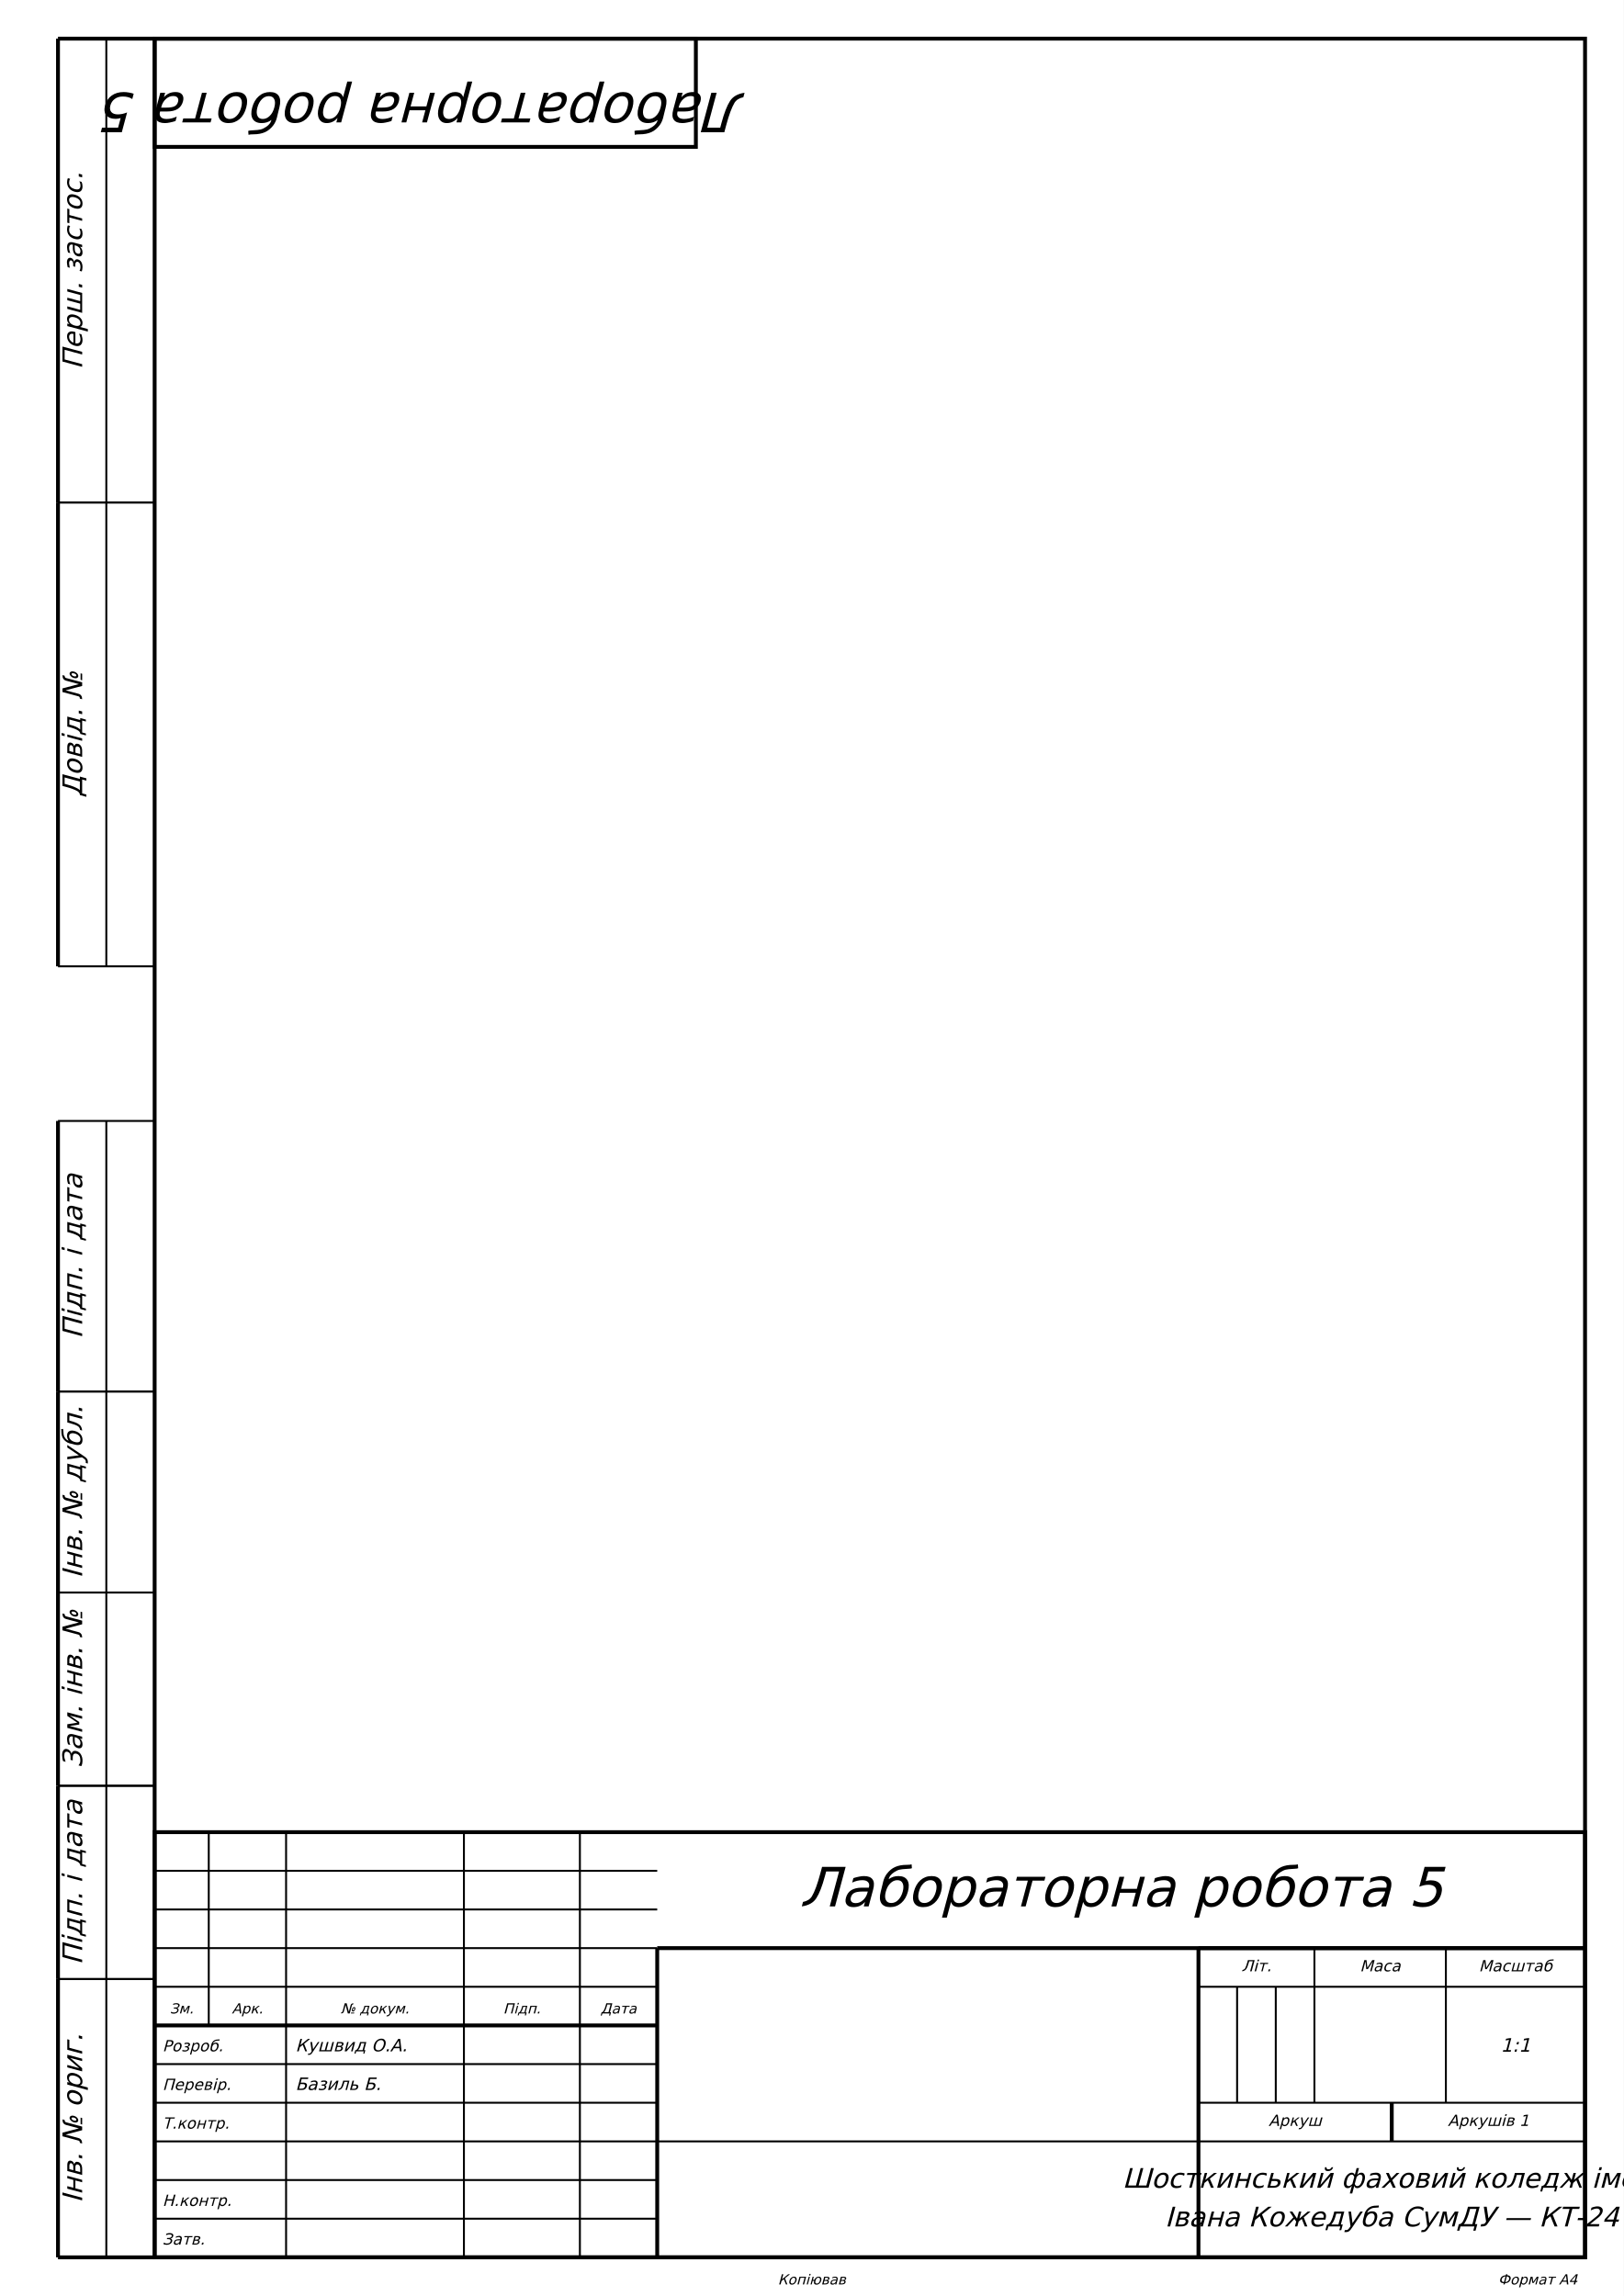
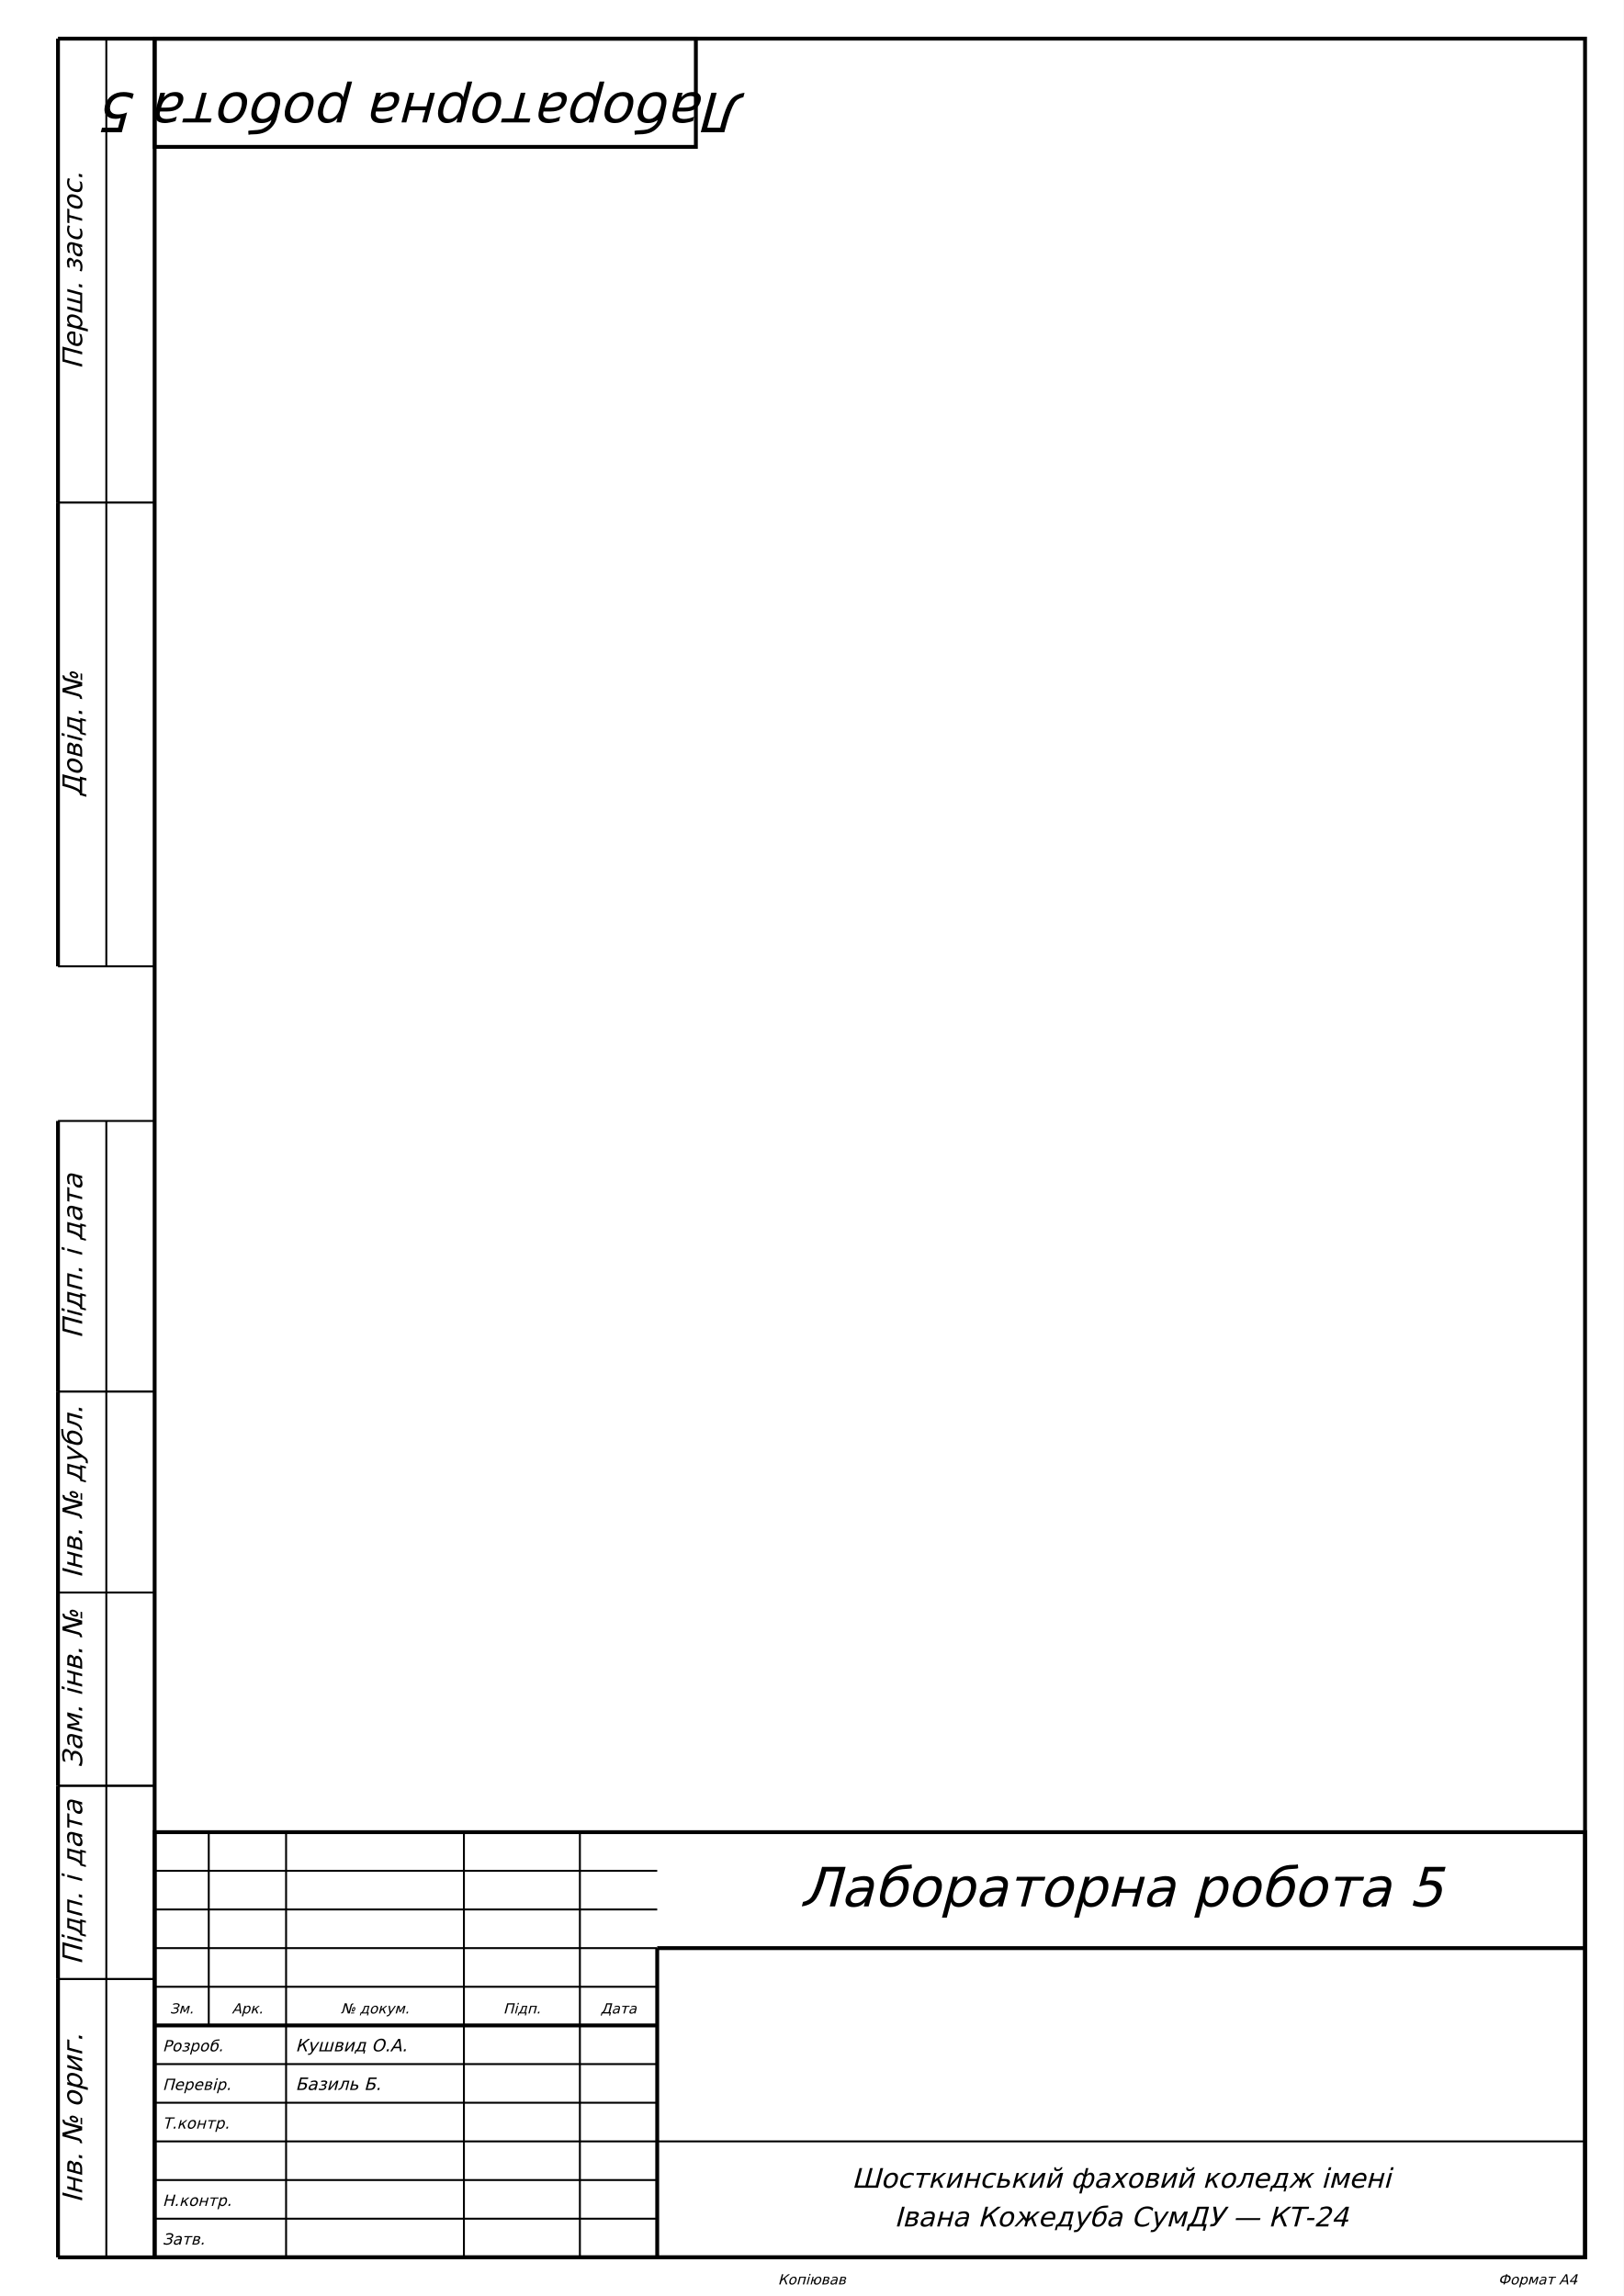
<svg xmlns="http://www.w3.org/2000/svg" width="210mm" height="297mm" viewBox="0 0 210 297">
  <rect width="210" height="297" fill="white" />
  <g transform="translate(0 0) scale(1)">
    <rect x="20" y="5" width="185" height="287" fill="none" stroke="#000000" stroke-width="0.5" />
    <line x1="7.5" y1="5" x2="20" y2="5" stroke="#000000" stroke-width="0.5" fill="none" />
    <line x1="7.5" y1="65" x2="20" y2="65" stroke="#000000" stroke-width="0.25" fill="none" />
    <line x1="7.5" y1="5" x2="7.5" y2="65" stroke="#000000" stroke-width="0.5" fill="none" />
    <line x1="13.75" y1="5" x2="13.75" y2="65" stroke="#000000" stroke-width="0.25" fill="none" />
    <text x="10.625" y="35" font-family="'GOST type B','ISO 3098','DejaVu Sans',Arial,sans-serif" font-size="3.5" fill="#000000" text-anchor="middle" transform="translate(10.625 35) rotate(-90) skewX(-15) translate(-10.625 -35)">Перш. застос.</text>
    <line x1="7.5" y1="65" x2="20" y2="65" stroke="#000000" stroke-width="0.25" fill="none" />
    <line x1="7.5" y1="125" x2="20" y2="125" stroke="#000000" stroke-width="0.25" fill="none" />
    <line x1="7.5" y1="65" x2="7.5" y2="125" stroke="#000000" stroke-width="0.5" fill="none" />
    <line x1="13.75" y1="65" x2="13.75" y2="125" stroke="#000000" stroke-width="0.25" fill="none" />
    <text x="10.625" y="95" font-family="'GOST type B','ISO 3098','DejaVu Sans',Arial,sans-serif" font-size="3.5" fill="#000000" text-anchor="middle" transform="translate(10.625 95) rotate(-90) skewX(-15) translate(-10.625 -95)">Довід. №</text>
    <line x1="7.5" y1="145" x2="20" y2="145" stroke="#000000" stroke-width="0.25" fill="none" />
    <line x1="7.5" y1="180" x2="20" y2="180" stroke="#000000" stroke-width="0.25" fill="none" />
    <line x1="7.5" y1="145" x2="7.5" y2="180" stroke="#000000" stroke-width="0.5" fill="none" />
    <line x1="13.75" y1="145" x2="13.75" y2="180" stroke="#000000" stroke-width="0.25" fill="none" />
    <text x="10.625" y="162.5" font-family="'GOST type B','ISO 3098','DejaVu Sans',Arial,sans-serif" font-size="3.5" fill="#000000" text-anchor="middle" transform="translate(10.625 162.5) rotate(-90) skewX(-15) translate(-10.625 -162.5)">Підп. і дата</text>
    <line x1="7.5" y1="180" x2="20" y2="180" stroke="#000000" stroke-width="0.25" fill="none" />
    <line x1="7.5" y1="206" x2="20" y2="206" stroke="#000000" stroke-width="0.25" fill="none" />
    <line x1="7.5" y1="180" x2="7.5" y2="206" stroke="#000000" stroke-width="0.5" fill="none" />
    <line x1="13.75" y1="180" x2="13.75" y2="206" stroke="#000000" stroke-width="0.25" fill="none" />
    <text x="10.625" y="193" font-family="'GOST type B','ISO 3098','DejaVu Sans',Arial,sans-serif" font-size="3.5" fill="#000000" text-anchor="middle" transform="translate(10.625 193) rotate(-90) skewX(-15) translate(-10.625 -193)">Інв. № дубл.</text>
    <line x1="7.5" y1="206" x2="20" y2="206" stroke="#000000" stroke-width="0.25" fill="none" />
    <line x1="7.5" y1="231" x2="20" y2="231" stroke="#000000" stroke-width="0.25" fill="none" />
    <line x1="7.5" y1="206" x2="7.5" y2="231" stroke="#000000" stroke-width="0.5" fill="none" />
    <line x1="13.75" y1="206" x2="13.75" y2="231" stroke="#000000" stroke-width="0.25" fill="none" />
    <text x="10.625" y="218.5" font-family="'GOST type B','ISO 3098','DejaVu Sans',Arial,sans-serif" font-size="3.5" fill="#000000" text-anchor="middle" transform="translate(10.625 218.5) rotate(-90) skewX(-15) translate(-10.625 -218.5)">Зам. інв. №</text>
    <line x1="7.5" y1="231" x2="20" y2="231" stroke="#000000" stroke-width="0.25" fill="none" />
    <line x1="7.5" y1="256" x2="20" y2="256" stroke="#000000" stroke-width="0.25" fill="none" />
    <line x1="7.5" y1="231" x2="7.5" y2="256" stroke="#000000" stroke-width="0.5" fill="none" />
    <line x1="13.75" y1="231" x2="13.75" y2="256" stroke="#000000" stroke-width="0.25" fill="none" />
    <text x="10.625" y="243.5" font-family="'GOST type B','ISO 3098','DejaVu Sans',Arial,sans-serif" font-size="3.5" fill="#000000" text-anchor="middle" transform="translate(10.625 243.5) rotate(-90) skewX(-15) translate(-10.625 -243.5)">Підп. і дата</text>
    <line x1="7.5" y1="256" x2="20" y2="256" stroke="#000000" stroke-width="0.25" fill="none" />
    <line x1="7.5" y1="292" x2="20" y2="292" stroke="#000000" stroke-width="0.5" fill="none" />
    <line x1="7.5" y1="256" x2="7.5" y2="292" stroke="#000000" stroke-width="0.5" fill="none" />
    <line x1="13.75" y1="256" x2="13.75" y2="292" stroke="#000000" stroke-width="0.25" fill="none" />
    <text x="10.625" y="274" font-family="'GOST type B','ISO 3098','DejaVu Sans',Arial,sans-serif" font-size="3.5" fill="#000000" text-anchor="middle" transform="translate(10.625 274) rotate(-90) skewX(-15) translate(-10.625 -274)">Інв. № ориг.</text>
    <rect x="20" y="5" width="70" height="14" fill="none" stroke="#000000" stroke-width="0.5" />
    <text textLength="65" lengthAdjust="spacingAndGlyphs" x="55" y="12" font-family="'GOST type B','ISO 3098','DejaVu Sans',Arial,sans-serif" font-size="7" fill="#000000" text-anchor="middle" transform="translate(55 12) rotate(180) skewX(-15) translate(-55 -12)">Лабораторна робота 5</text>
    <rect x="20" y="237" width="185" height="55" fill="none" stroke="#000000" stroke-width="0.5" />
    <line x1="27" y1="237" x2="27" y2="262" stroke="#000000" stroke-width="0.25" fill="none" />
    <line x1="37" y1="237" x2="37" y2="262" stroke="#000000" stroke-width="0.25" fill="none" />
    <line x1="60" y1="237" x2="60" y2="262" stroke="#000000" stroke-width="0.25" fill="none" />
    <line x1="75" y1="237" x2="75" y2="262" stroke="#000000" stroke-width="0.25" fill="none" />
    <line x1="85" y1="252" x2="85" y2="292" stroke="#000000" stroke-width="0.5" fill="none" />
    <line x1="20" y1="242" x2="85" y2="242" stroke="#000000" stroke-width="0.25" fill="none" />
    <line x1="20" y1="247" x2="85" y2="247" stroke="#000000" stroke-width="0.25" fill="none" />
    <line x1="20" y1="252" x2="85" y2="252" stroke="#000000" stroke-width="0.25" fill="none" />
    <line x1="20" y1="257" x2="85" y2="257" stroke="#000000" stroke-width="0.25" fill="none" />
    <line x1="20" y1="262" x2="85" y2="262" stroke="#000000" stroke-width="0.5" fill="none" />
    <text x="23.5" y="260.45" font-family="'GOST type B','ISO 3098','DejaVu Sans',Arial,sans-serif" font-size="1.8" fill="#000000" text-anchor="middle" transform="translate(23.5 260.45) skewX(-15) translate(-23.5 -260.45)">Зм.</text>
    <text x="32" y="260.45" font-family="'GOST type B','ISO 3098','DejaVu Sans',Arial,sans-serif" font-size="1.8" fill="#000000" text-anchor="middle" transform="translate(32 260.45) skewX(-15) translate(-32 -260.45)">Арк.</text>
    <text x="48.5" y="260.45" font-family="'GOST type B','ISO 3098','DejaVu Sans',Arial,sans-serif" font-size="1.8" fill="#000000" text-anchor="middle" transform="translate(48.5 260.45) skewX(-15) translate(-48.5 -260.45)">№ докум.</text>
    <text x="67.5" y="260.45" font-family="'GOST type B','ISO 3098','DejaVu Sans',Arial,sans-serif" font-size="1.8" fill="#000000" text-anchor="middle" transform="translate(67.5 260.45) skewX(-15) translate(-67.5 -260.45)">Підп.</text>
    <text x="80" y="260.45" font-family="'GOST type B','ISO 3098','DejaVu Sans',Arial,sans-serif" font-size="1.8" fill="#000000" text-anchor="middle" transform="translate(80 260.45) skewX(-15) translate(-80 -260.45)">Дата</text>
    <line x1="37" y1="262" x2="37" y2="292" stroke="#000000" stroke-width="0.25" fill="none" />
    <line x1="60" y1="262" x2="60" y2="292" stroke="#000000" stroke-width="0.25" fill="none" />
    <line x1="75" y1="262" x2="75" y2="292" stroke="#000000" stroke-width="0.25" fill="none" />
    <line x1="20" y1="267" x2="85" y2="267" stroke="#000000" stroke-width="0.25" fill="none" />
    <line x1="20" y1="272" x2="85" y2="272" stroke="#000000" stroke-width="0.25" fill="none" />
    <line x1="20" y1="277" x2="85" y2="277" stroke="#000000" stroke-width="0.25" fill="none" />
    <line x1="20" y1="282" x2="85" y2="282" stroke="#000000" stroke-width="0.25" fill="none" />
    <line x1="20" y1="287" x2="85" y2="287" stroke="#000000" stroke-width="0.25" fill="none" />
    <line x1="20" y1="292" x2="85" y2="292" stroke="#000000" stroke-width="0.25" fill="none" />
    <text x="21" y="265.35" font-family="'GOST type B','ISO 3098','DejaVu Sans',Arial,sans-serif" font-size="2" fill="#000000" text-anchor="start" transform="translate(21 265.35) skewX(-15) translate(-21 -265.35)">Розроб.</text>
    <text x="38.2" y="265.35" font-family="'GOST type B','ISO 3098','DejaVu Sans',Arial,sans-serif" font-size="2.2" fill="#000000" text-anchor="start" transform="translate(38.2 265.35) skewX(-15) translate(-38.2 -265.35)">Кушвид О.А.</text>
    <text x="21" y="270.35" font-family="'GOST type B','ISO 3098','DejaVu Sans',Arial,sans-serif" font-size="2" fill="#000000" text-anchor="start" transform="translate(21 270.35) skewX(-15) translate(-21 -270.35)">Перевір.</text>
    <text x="38.2" y="270.35" font-family="'GOST type B','ISO 3098','DejaVu Sans',Arial,sans-serif" font-size="2.2" fill="#000000" text-anchor="start" transform="translate(38.2 270.35) skewX(-15) translate(-38.2 -270.35)">Базиль Б.</text>
    <text x="21" y="275.35" font-family="'GOST type B','ISO 3098','DejaVu Sans',Arial,sans-serif" font-size="2" fill="#000000" text-anchor="start" transform="translate(21 275.35) skewX(-15) translate(-21 -275.35)">Т.контр.</text>
    <text x="21" y="285.35" font-family="'GOST type B','ISO 3098','DejaVu Sans',Arial,sans-serif" font-size="2" fill="#000000" text-anchor="start" transform="translate(21 285.35) skewX(-15) translate(-21 -285.35)">Н.контр.</text>
    <text x="21" y="290.35" font-family="'GOST type B','ISO 3098','DejaVu Sans',Arial,sans-serif" font-size="2" fill="#000000" text-anchor="start" transform="translate(21 290.35) skewX(-15) translate(-21 -290.35)">Затв.</text>
-     <line x1="155" y1="252" x2="155" y2="292" stroke="#000000" stroke-width="0.5" fill="none" />
    <line x1="85" y1="252" x2="205" y2="252" stroke="#000000" stroke-width="0.5" fill="none" />
    <text textLength="65" lengthAdjust="spacingAndGlyphs" x="145" y="246.6" font-family="'GOST type B','ISO 3098','DejaVu Sans',Arial,sans-serif" font-size="7" fill="#000000" text-anchor="middle" transform="translate(145 246.6) skewX(-15) translate(-145 -246.6)">Лабораторна робота 5</text>
-     <line x1="155" y1="252" x2="205" y2="252" stroke="#000000" stroke-width="0.5" fill="none" />
-     <line x1="155" y1="257" x2="205" y2="257" stroke="#000000" stroke-width="0.25" fill="none" />
-     <line x1="170" y1="252" x2="170" y2="272" stroke="#000000" stroke-width="0.25" fill="none" />
-     <line x1="187" y1="252" x2="187" y2="272" stroke="#000000" stroke-width="0.25" fill="none" />
-     <line x1="160" y1="257" x2="160" y2="272" stroke="#000000" stroke-width="0.25" fill="none" />
-     <line x1="165" y1="257" x2="165" y2="272" stroke="#000000" stroke-width="0.25" fill="none" />
-     <text x="162.5" y="255" font-family="'GOST type B','ISO 3098','DejaVu Sans',Arial,sans-serif" font-size="2" fill="#000000" text-anchor="middle" transform="translate(162.5 255) skewX(-15) translate(-162.5 -255)">Літ.</text>
-     <text x="178.5" y="255" font-family="'GOST type B','ISO 3098','DejaVu Sans',Arial,sans-serif" font-size="2" fill="#000000" text-anchor="middle" transform="translate(178.5 255) skewX(-15) translate(-178.5 -255)">Маса</text>
-     <text x="196" y="255" font-family="'GOST type B','ISO 3098','DejaVu Sans',Arial,sans-serif" font-size="2" fill="#000000" text-anchor="middle" transform="translate(196 255) skewX(-15) translate(-196 -255)">Масштаб</text>
-     <text x="157.5" y="265.4" font-family="'GOST type B','ISO 3098','DejaVu Sans',Arial,sans-serif" font-size="2.4" fill="#000000" text-anchor="middle" transform="translate(157.5 265.4) skewX(-15) translate(-157.5 -265.4)" />
-     <text x="196" y="265.4" font-family="'GOST type B','ISO 3098','DejaVu Sans',Arial,sans-serif" font-size="2.4" fill="#000000" text-anchor="middle" transform="translate(196 265.4) skewX(-15) translate(-196 -265.4)">1:1</text>
-     <line x1="155" y1="272" x2="205" y2="272" stroke="#000000" stroke-width="0.25" fill="none" />
-     <line x1="155" y1="277" x2="205" y2="277" stroke="#000000" stroke-width="0.25" fill="none" />
-     <line x1="85" y1="277" x2="155" y2="277" stroke="#000000" stroke-width="0.25" fill="none" />
-     <line x1="180" y1="272" x2="180" y2="277" stroke="#000000" stroke-width="0.5" fill="none" />
-     <text x="167.5" y="275" font-family="'GOST type B','ISO 3098','DejaVu Sans',Arial,sans-serif" font-size="2" fill="#000000" text-anchor="middle" transform="translate(167.5 275) skewX(-15) translate(-167.5 -275)">Аркуш</text>
-     <text x="192.5" y="275" font-family="'GOST type B','ISO 3098','DejaVu Sans',Arial,sans-serif" font-size="2" fill="#000000" text-anchor="middle" transform="translate(192.5 275) skewX(-15) translate(-192.5 -275)">Аркушів 1</text>
-     <text textLength="45" lengthAdjust="spacingAndGlyphs" x="180" y="283" font-family="'GOST type B','ISO 3098','DejaVu Sans',Arial,sans-serif" font-size="3.5" fill="#000000" text-anchor="middle" transform="translate(180 283) skewX(-15) translate(-180 -283)">Шосткинський фаховий коледж імені</text>
-     <text textLength="45" lengthAdjust="spacingAndGlyphs" x="180" y="288" font-family="'GOST type B','ISO 3098','DejaVu Sans',Arial,sans-serif" font-size="3.5" fill="#000000" text-anchor="middle" transform="translate(180 288) skewX(-15) translate(-180 -288)">Івана Кожедуба СумДУ — КТ-24</text>
+     <line x1="85" y1="277" x2="205" y2="277" stroke="#000000" stroke-width="0.25" fill="none" />
+     <text textLength="88" lengthAdjust="spacingAndGlyphs" x="145" y="283" font-family="'GOST type B','ISO 3098','DejaVu Sans',Arial,sans-serif" font-size="3.5" fill="#000000" text-anchor="middle" transform="translate(145 283) skewX(-15) translate(-145 -283)">Шосткинський фаховий коледж імені</text>
+     <text textLength="88" lengthAdjust="spacingAndGlyphs" x="145" y="288" font-family="'GOST type B','ISO 3098','DejaVu Sans',Arial,sans-serif" font-size="3.5" fill="#000000" text-anchor="middle" transform="translate(145 288) skewX(-15) translate(-145 -288)">Івана Кожедуба СумДУ — КТ-24</text>
    <text x="105" y="295.5" font-family="'GOST type B','ISO 3098','DejaVu Sans',Arial,sans-serif" font-size="1.8" fill="#000000" text-anchor="middle" transform="translate(105 295.5) skewX(-15) translate(-105 -295.5)">Копіював</text>
    <text x="204" y="295.5" font-family="'GOST type B','ISO 3098','DejaVu Sans',Arial,sans-serif" font-size="1.8" fill="#000000" text-anchor="end" transform="translate(204 295.5) skewX(-15) translate(-204 -295.5)">Формат А4</text>
  </g>
</svg>
